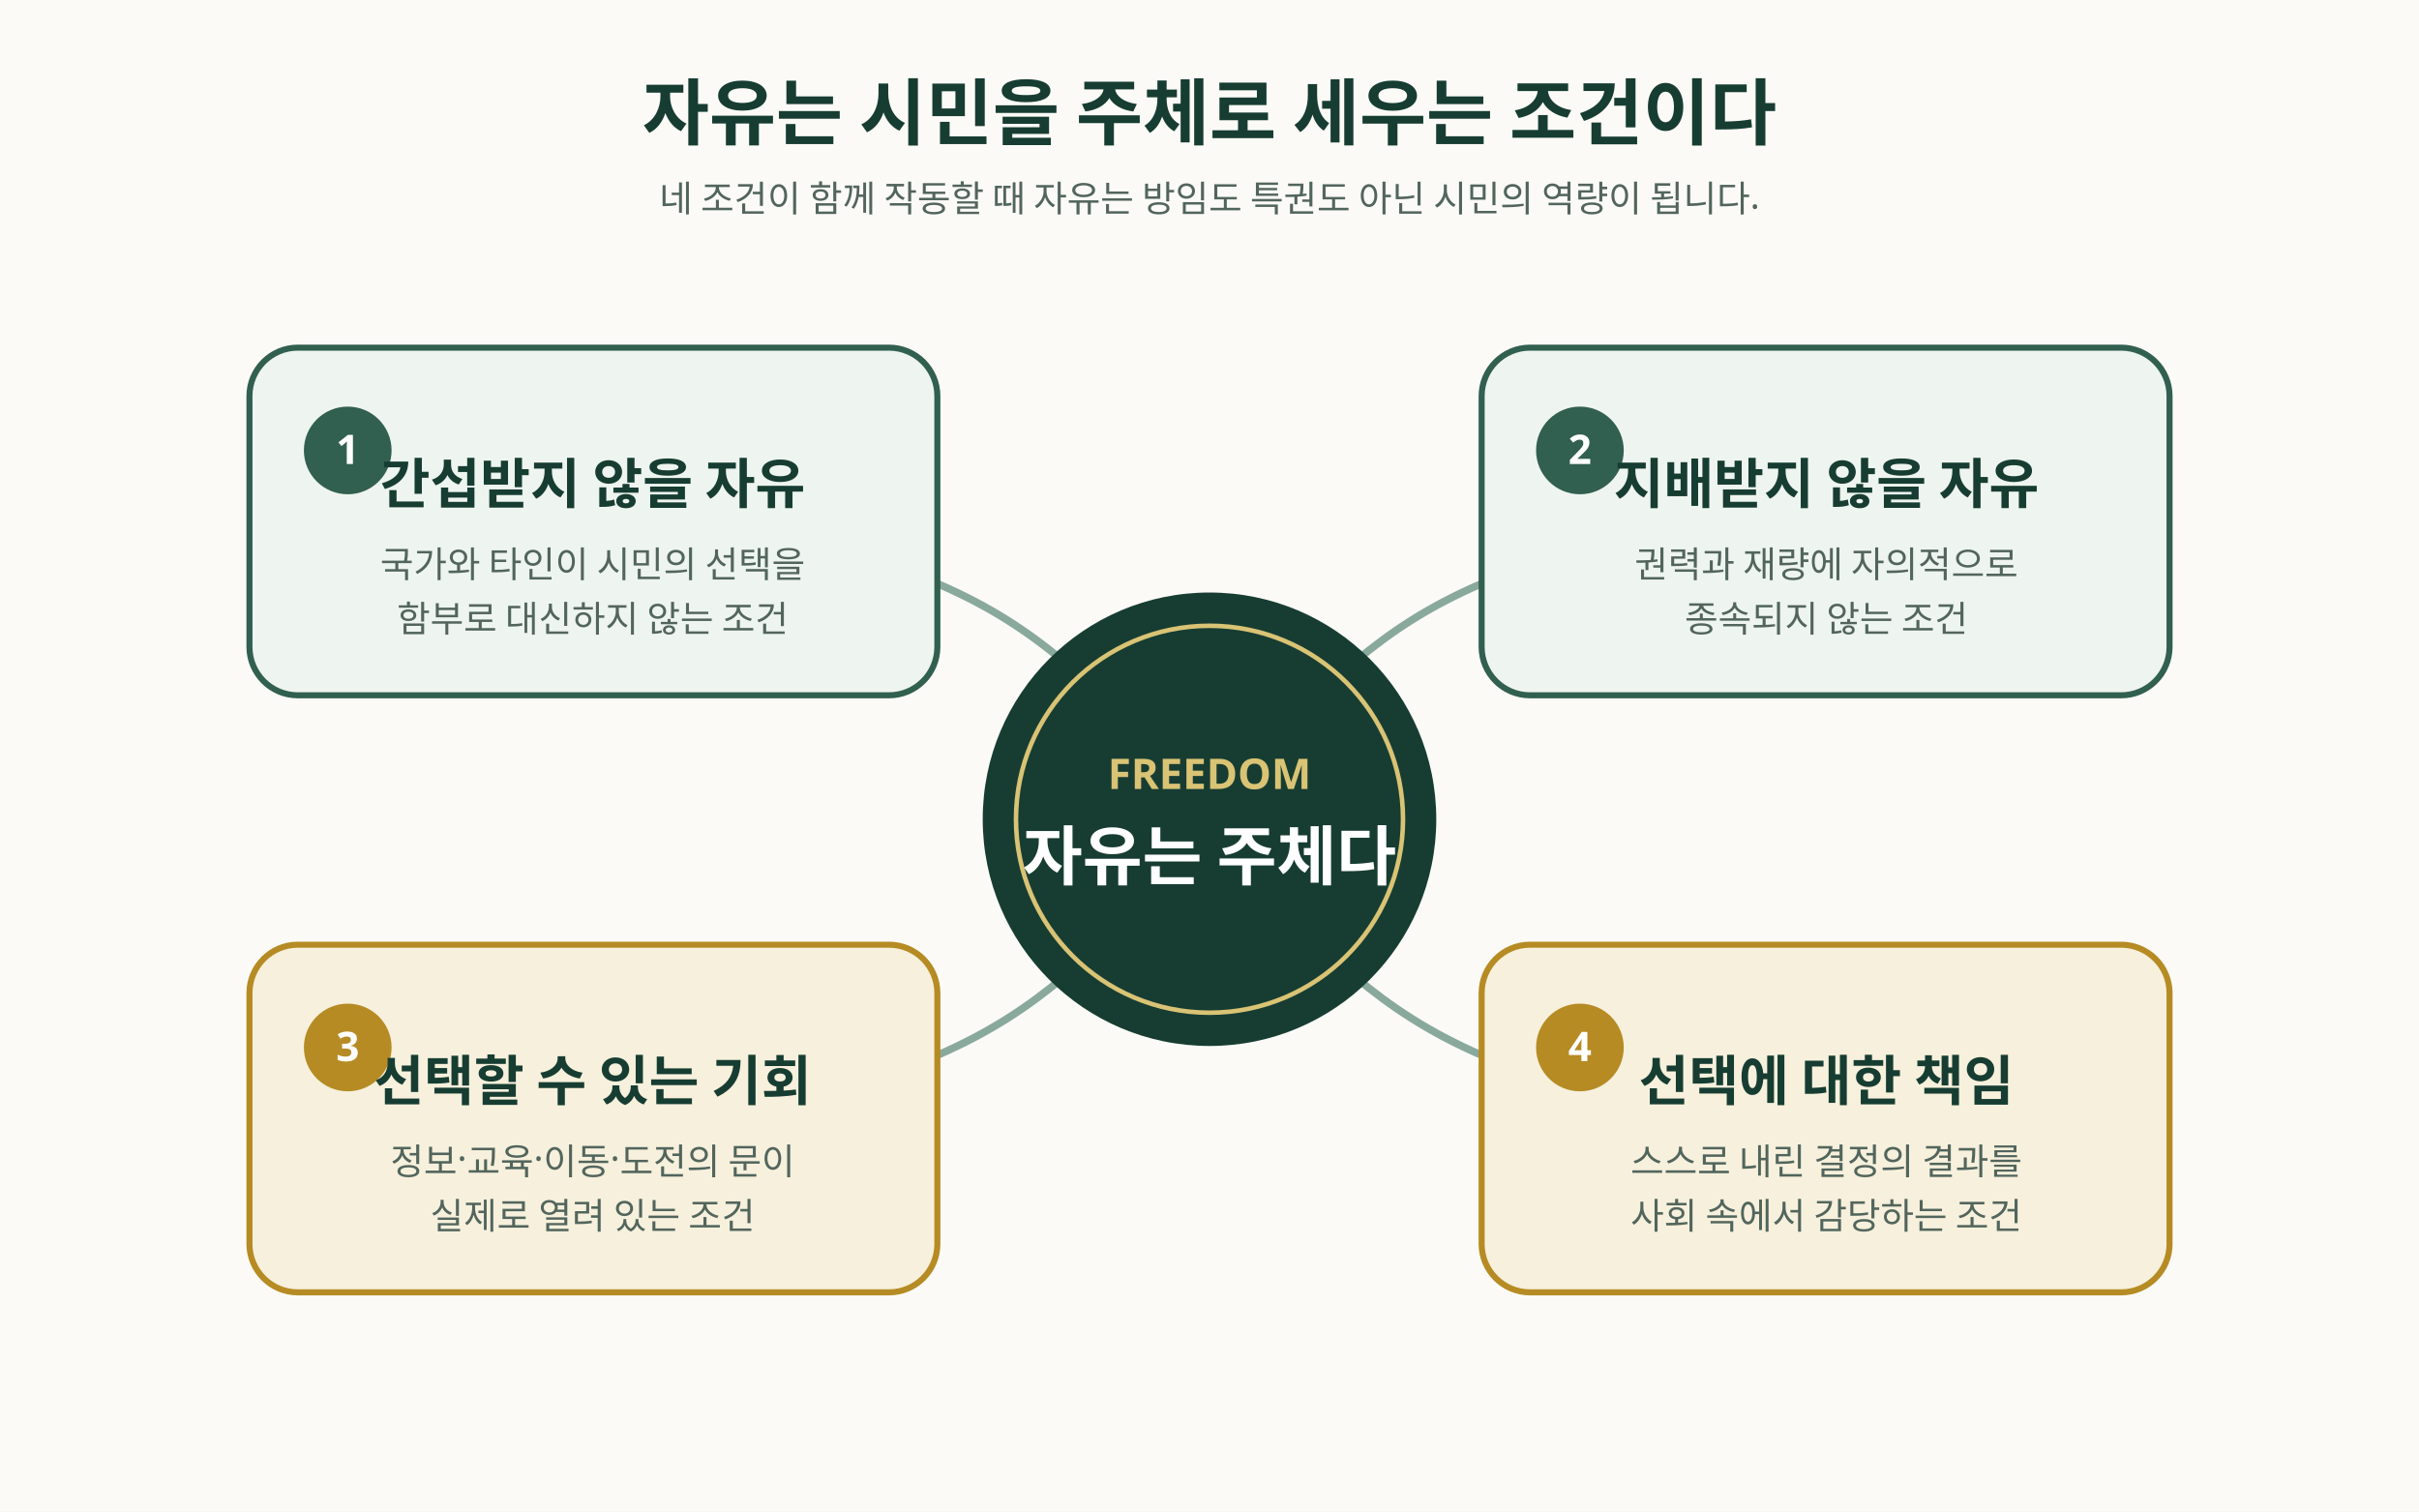
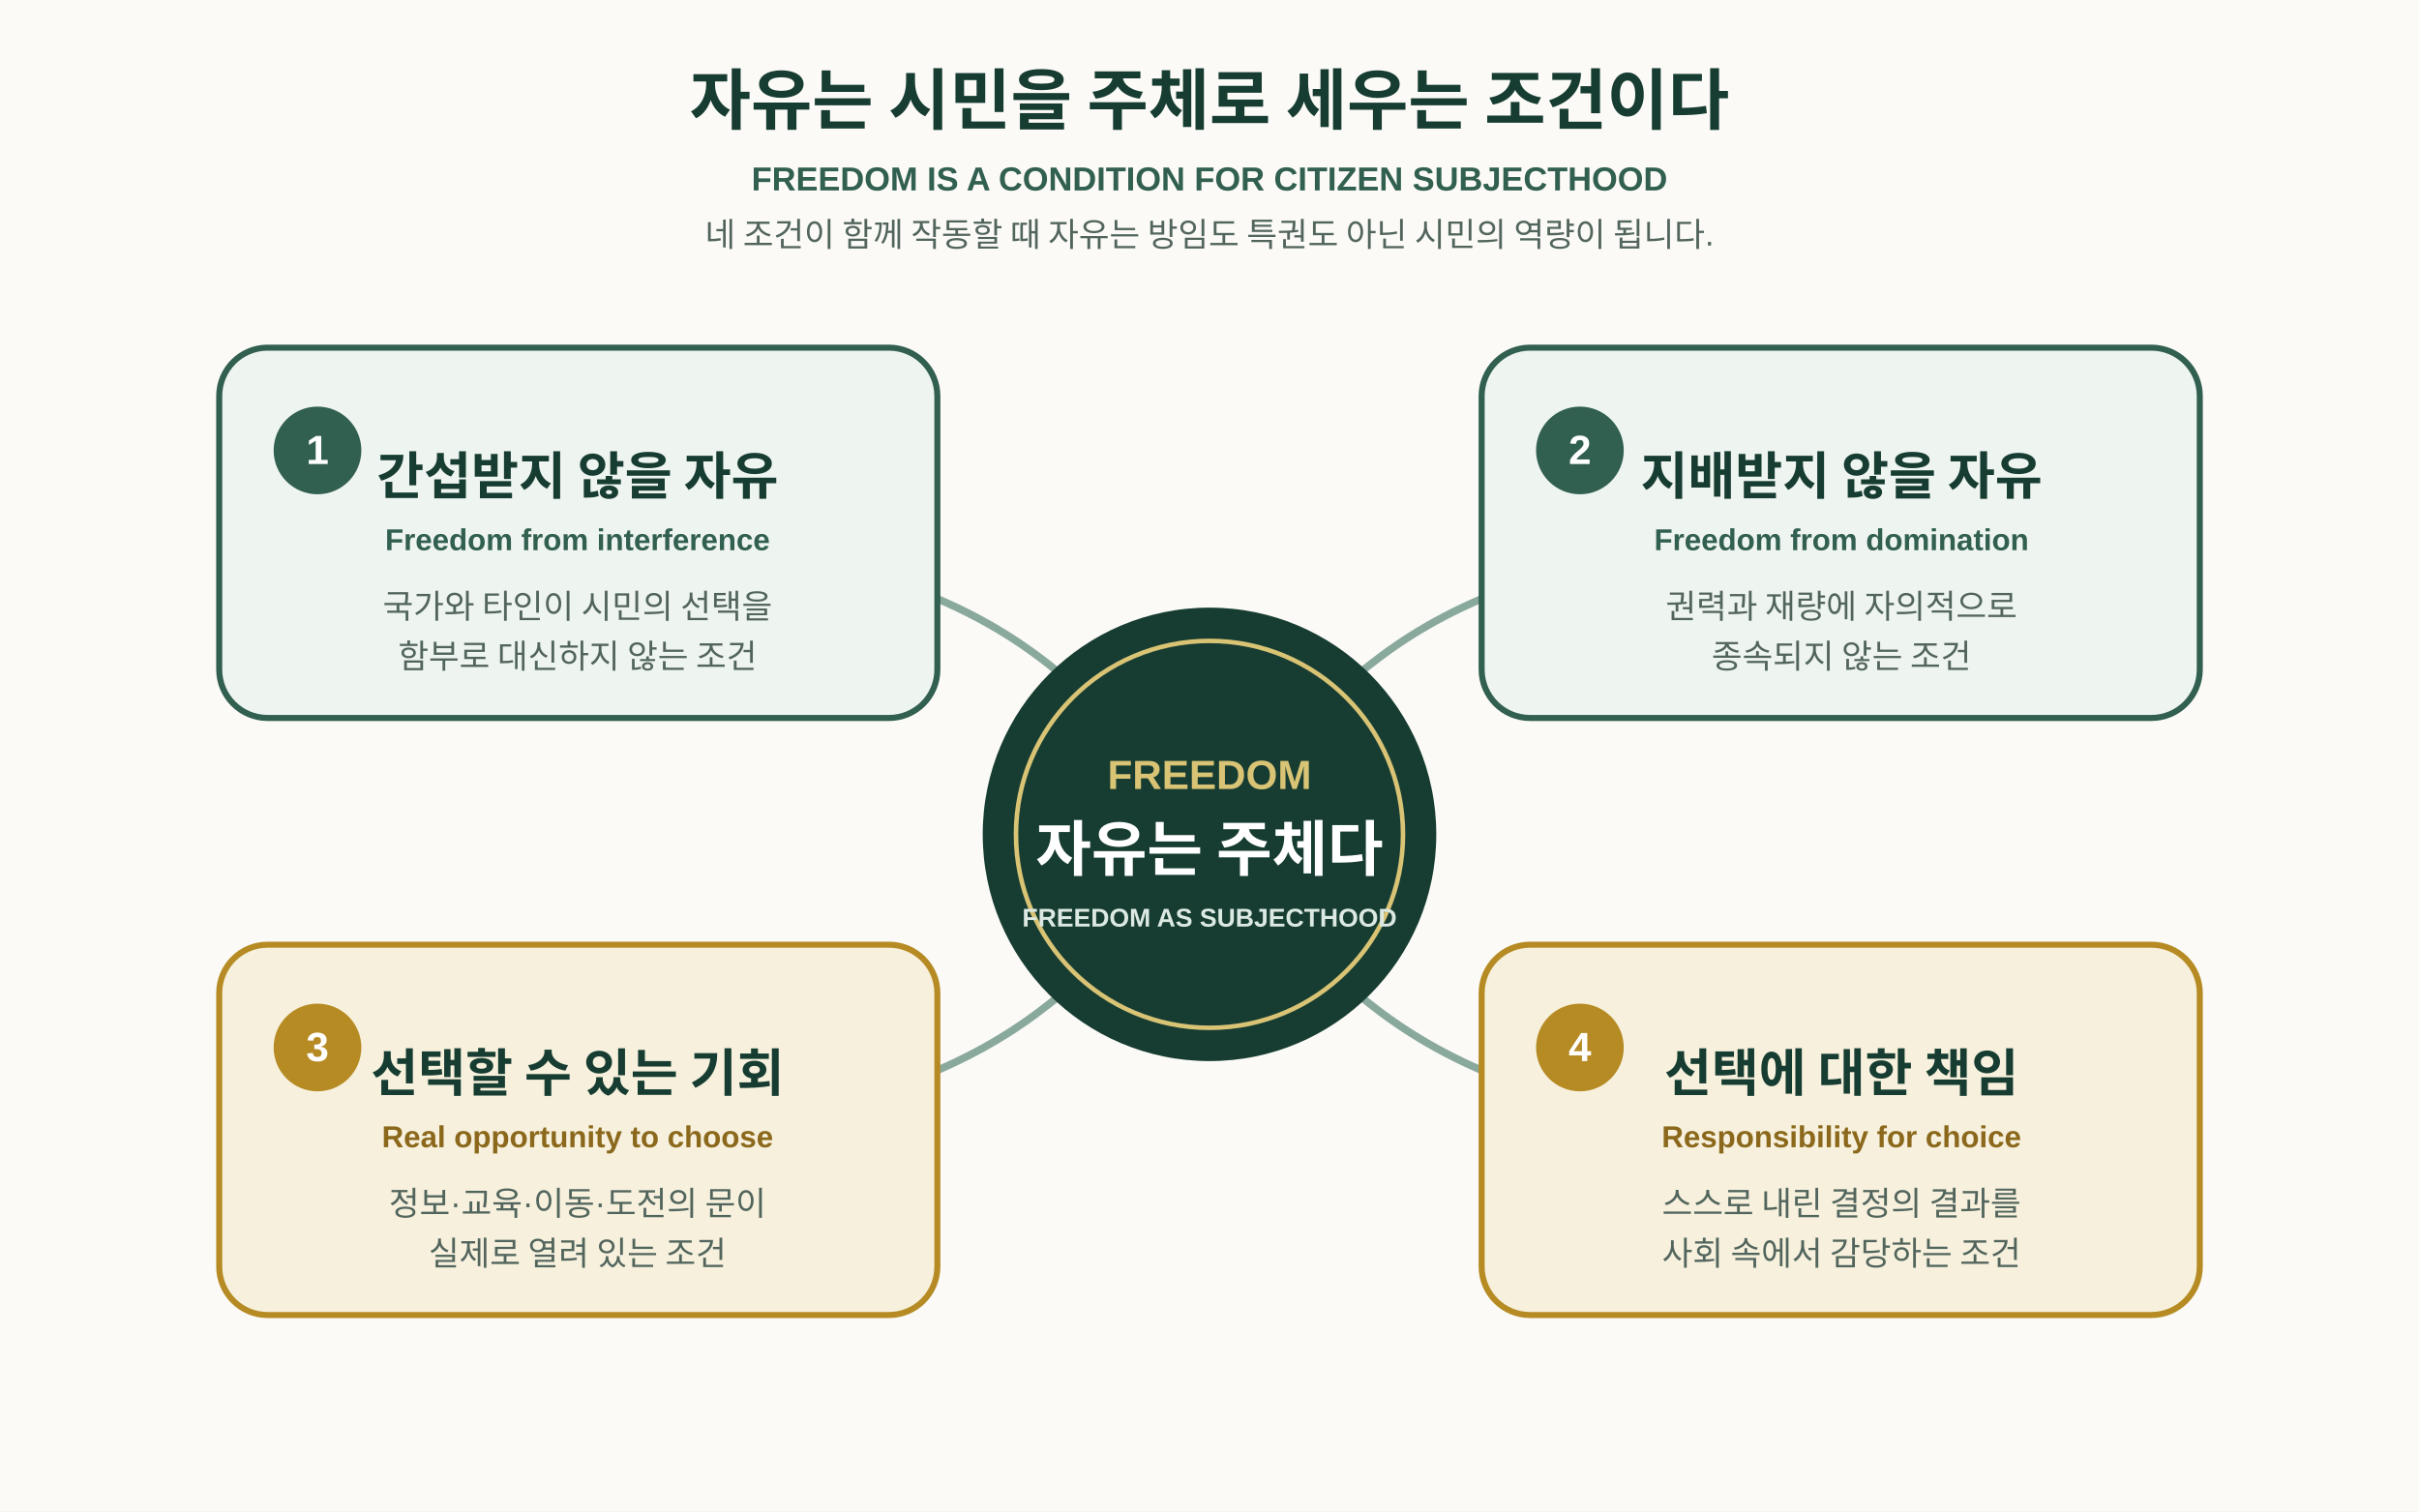
<svg xmlns="http://www.w3.org/2000/svg" viewBox="0 0 1600 1000" role="img" aria-labelledby="title desc">
  <rect width="1600" height="1000" fill="#fbfaf6" />
-   <g font-family="Pretendard, Noto Sans KR, Apple SD Gothic Neo, sans-serif">
-     <text x="800" y="92" text-anchor="middle" font-size="48" font-weight="800" fill="#173d32">자유는 시민을 주체로 세우는 조건이다</text>
-     <text x="800" y="140" text-anchor="middle" font-size="24" font-weight="500" fill="#52655d">네 조건이 함께 작동할 때 자유는 방임도 특권도 아닌 시민의 역량이 됩니다.</text>
+   <g font-family="Pretendard, Noto Sans KR, Apple SD Gothic Neo, Arial, sans-serif">
+     <text x="800" y="82" text-anchor="middle" font-size="44" font-weight="800" fill="#173d32">자유는 시민을 주체로 세우는 조건이다</text>
+     <text x="800" y="126" text-anchor="middle" font-size="22" font-weight="700" fill="#315f50">FREEDOM IS A CONDITION FOR CITIZEN SUBJECTHOOD</text>
+     <text x="800" y="163" text-anchor="middle" font-size="22" font-weight="500" fill="#52655d">네 조건이 함께 작동할 때 자유는 방임도 특권도 아닌 시민의 역량이 됩니다.</text>
    <g fill="none" stroke="#8aa99d" stroke-width="5">
-       <path d="M520 355 C630 380 676 412 720 452" />
-       <path d="M1080 355 C970 380 924 412 880 452" />
-       <path d="M520 730 C630 704 676 672 720 632" />
-       <path d="M1080 730 C970 704 924 672 880 632" />
+       <path d="M520 365 C630 390 676 422 720 462" />
+       <path d="M1080 365 C970 390 924 422 880 462" />
+       <path d="M520 740 C630 714 676 682 720 642" />
+       <path d="M1080 740 C970 714 924 682 880 642" />
    </g>
    <g>
-       <rect x="165" y="230" width="455" height="230" rx="32" fill="#eef4ef" stroke="#315f50" stroke-width="4" />
-       <circle cx="230" cy="298" r="29" fill="#315f50" />
-       <text x="230" y="307" text-anchor="middle" font-size="27" font-weight="800" fill="#fff">1</text>
-       <text x="392" y="333" text-anchor="middle" font-size="36" font-weight="800" fill="#173d32">간섭받지 않을 자유</text>
-       <text x="392" y="382" text-anchor="middle" font-size="24" fill="#52655d">국가와 타인이 시민의 선택을</text>
-       <text x="392" y="418" text-anchor="middle" font-size="24" fill="#52655d">함부로 대신하지 않는 조건</text>
+       <rect x="145" y="230" width="475" height="245" rx="32" fill="#eef4ef" stroke="#315f50" stroke-width="4" />
+       <circle cx="210" cy="298" r="29" fill="#315f50" />
+       <text x="210" y="307" text-anchor="middle" font-size="27" font-weight="800" fill="#fff">1</text>
+       <text x="382" y="327" text-anchor="middle" font-size="34" font-weight="800" fill="#173d32">간섭받지 않을 자유</text>
+       <text x="382" y="364" text-anchor="middle" font-size="20" font-weight="700" fill="#315f50">Freedom from interference</text>
+       <text x="382" y="409" text-anchor="middle" font-size="22" fill="#52655d">국가와 타인이 시민의 선택을</text>
+       <text x="382" y="442" text-anchor="middle" font-size="22" fill="#52655d">함부로 대신하지 않는 조건</text>
    </g>
    <g>
-       <rect x="980" y="230" width="455" height="230" rx="32" fill="#eef4ef" stroke="#315f50" stroke-width="4" />
+       <rect x="980" y="230" width="475" height="245" rx="32" fill="#eef4ef" stroke="#315f50" stroke-width="4" />
      <circle cx="1045" cy="298" r="29" fill="#315f50" />
      <text x="1045" y="307" text-anchor="middle" font-size="27" font-weight="800" fill="#fff">2</text>
-       <text x="1208" y="333" text-anchor="middle" font-size="36" font-weight="800" fill="#173d32">지배받지 않을 자유</text>
-       <text x="1208" y="382" text-anchor="middle" font-size="24" fill="#52655d">권력과 재량에 자의적으로</text>
-       <text x="1208" y="418" text-anchor="middle" font-size="24" fill="#52655d">종속되지 않는 조건</text>
+       <text x="1218" y="327" text-anchor="middle" font-size="34" font-weight="800" fill="#173d32">지배받지 않을 자유</text>
+       <text x="1218" y="364" text-anchor="middle" font-size="20" font-weight="700" fill="#315f50">Freedom from domination</text>
+       <text x="1218" y="409" text-anchor="middle" font-size="22" fill="#52655d">권력과 재량에 자의적으로</text>
+       <text x="1218" y="442" text-anchor="middle" font-size="22" fill="#52655d">종속되지 않는 조건</text>
    </g>
    <g>
-       <rect x="165" y="625" width="455" height="230" rx="32" fill="#f6f0dc" stroke="#b68b24" stroke-width="4" />
-       <circle cx="230" cy="693" r="29" fill="#b68b24" />
-       <text x="230" y="702" text-anchor="middle" font-size="27" font-weight="800" fill="#fff">3</text>
-       <text x="392" y="728" text-anchor="middle" font-size="36" font-weight="800" fill="#173d32">선택할 수 있는 기회</text>
-       <text x="392" y="777" text-anchor="middle" font-size="24" fill="#52655d">정보·교육·이동·도전의 문이</text>
-       <text x="392" y="813" text-anchor="middle" font-size="24" fill="#52655d">실제로 열려 있는 조건</text>
+       <rect x="145" y="625" width="475" height="245" rx="32" fill="#f6f0dc" stroke="#b68b24" stroke-width="4" />
+       <circle cx="210" cy="693" r="29" fill="#b68b24" />
+       <text x="210" y="702" text-anchor="middle" font-size="27" font-weight="800" fill="#fff">3</text>
+       <text x="382" y="722" text-anchor="middle" font-size="34" font-weight="800" fill="#173d32">선택할 수 있는 기회</text>
+       <text x="382" y="759" text-anchor="middle" font-size="20" font-weight="700" fill="#8b681b">Real opportunity to choose</text>
+       <text x="382" y="804" text-anchor="middle" font-size="22" fill="#52655d">정보·교육·이동·도전의 문이</text>
+       <text x="382" y="837" text-anchor="middle" font-size="22" fill="#52655d">실제로 열려 있는 조건</text>
    </g>
    <g>
-       <rect x="980" y="625" width="455" height="230" rx="32" fill="#f6f0dc" stroke="#b68b24" stroke-width="4" />
+       <rect x="980" y="625" width="475" height="245" rx="32" fill="#f6f0dc" stroke="#b68b24" stroke-width="4" />
      <circle cx="1045" cy="693" r="29" fill="#b68b24" />
      <text x="1045" y="702" text-anchor="middle" font-size="27" font-weight="800" fill="#fff">4</text>
-       <text x="1208" y="728" text-anchor="middle" font-size="36" font-weight="800" fill="#173d32">선택에 대한 책임</text>
-       <text x="1208" y="777" text-anchor="middle" font-size="24" fill="#52655d">스스로 내린 결정의 결과를</text>
-       <text x="1208" y="813" text-anchor="middle" font-size="24" fill="#52655d">사회 속에서 감당하는 조건</text>
+       <text x="1218" y="722" text-anchor="middle" font-size="34" font-weight="800" fill="#173d32">선택에 대한 책임</text>
+       <text x="1218" y="759" text-anchor="middle" font-size="20" font-weight="700" fill="#8b681b">Responsibility for choice</text>
+       <text x="1218" y="804" text-anchor="middle" font-size="22" fill="#52655d">스스로 내린 결정의 결과를</text>
+       <text x="1218" y="837" text-anchor="middle" font-size="22" fill="#52655d">사회 속에서 감당하는 조건</text>
    </g>
    <g>
-       <circle cx="800" cy="542" r="150" fill="#173d32" />
-       <circle cx="800" cy="542" r="128" fill="none" stroke="#d9c374" stroke-width="3" />
-       <text x="800" y="522" text-anchor="middle" font-size="28" font-weight="700" fill="#d9c374">FREEDOM</text>
-       <text x="800" y="582" text-anchor="middle" font-size="43" font-weight="900" fill="#fff">자유는 주체다</text>
+       <circle cx="800" cy="552" r="150" fill="#173d32" />
+       <circle cx="800" cy="552" r="128" fill="none" stroke="#d9c374" stroke-width="3" />
+       <text x="800" y="522" text-anchor="middle" font-size="27" font-weight="700" fill="#d9c374">FREEDOM</text>
+       <text x="800" y="576" text-anchor="middle" font-size="40" font-weight="900" fill="#fff">자유는 주체다</text>
+       <text x="800" y="613" text-anchor="middle" font-size="17" font-weight="700" fill="#dce9e3">FREEDOM AS SUBJECTHOOD</text>
    </g>
  </g>
</svg>
